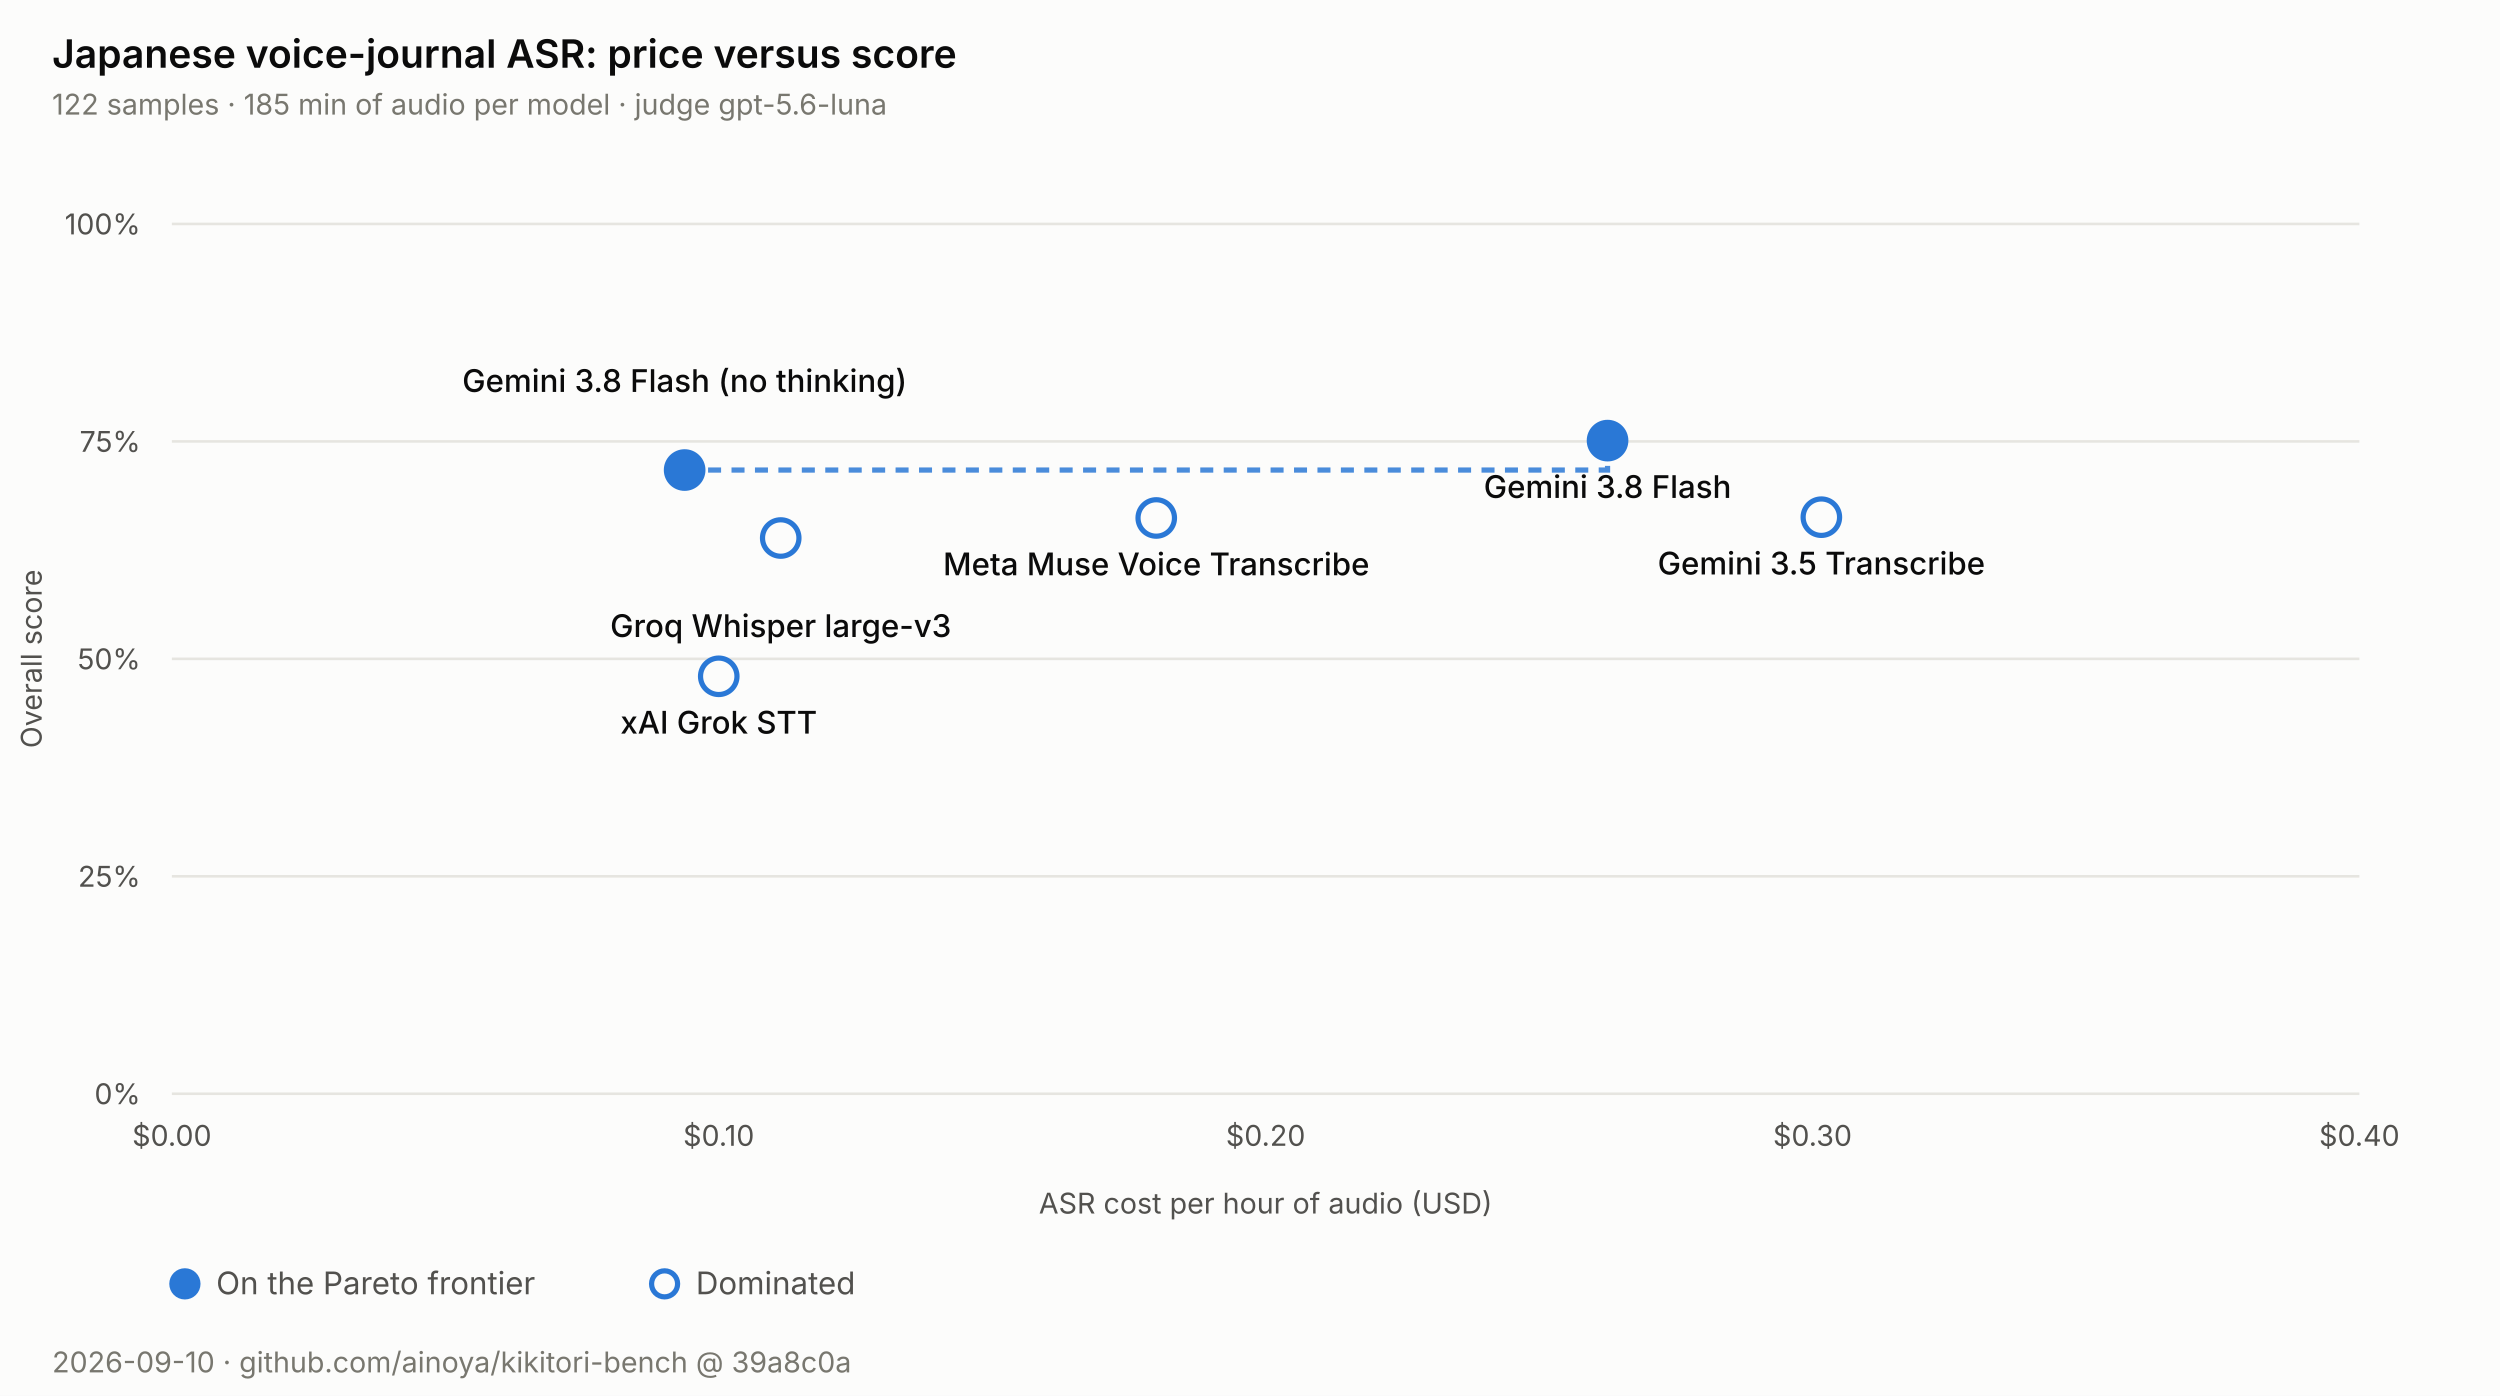
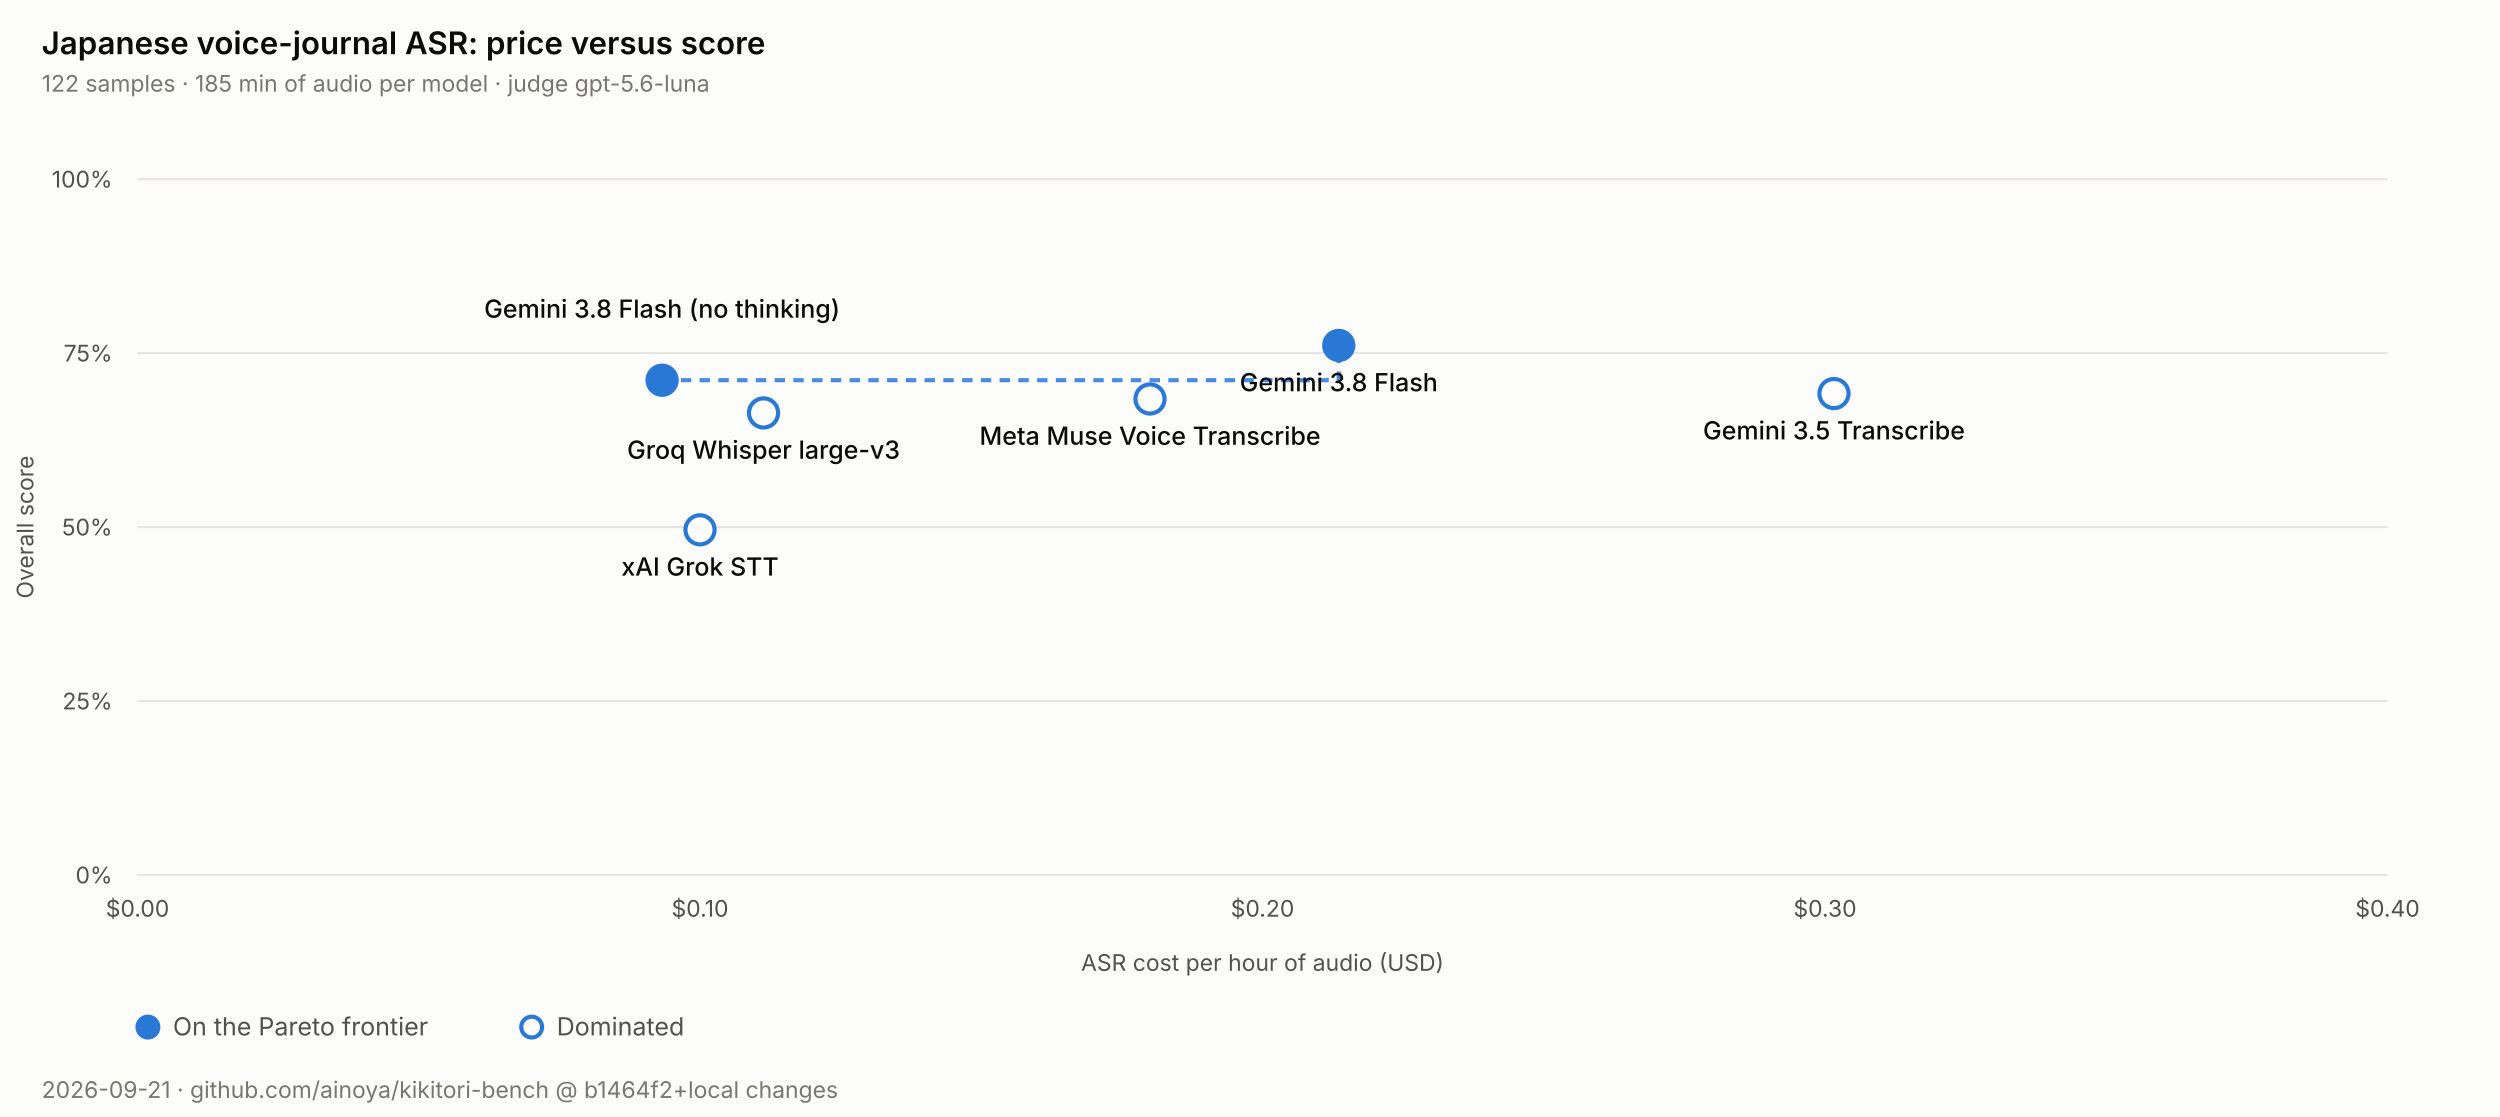
- <svg xmlns="http://www.w3.org/2000/svg" viewBox="0 0 960 536" role="img" aria-label="Score against ASR cost per hour of audio (USD)" id="cost-chart">
+ <svg xmlns="http://www.w3.org/2000/svg" viewBox="0 0 1200 536" role="img" aria-label="Score against ASR cost per hour of audio (USD)" id="cost-chart">
  <style>
  .surface { fill: #fcfcfb; }
  .grid line { stroke: #e6e5e0; stroke-width: 1; }
  .axis text, .axis-title, .group-label { fill: #52514e; font-family: -apple-system, BlinkMacSystemFont, "Segoe UI", "Hiragino Sans", sans-serif; }
  .axis text { font-size: 11px; }
  .axis-title, .group-label { font-size: 12px; }
  .frontier { fill: none; stroke: #2a78d6; stroke-width: 2; stroke-dasharray: 5 4; opacity: .85; }
  .hit { fill: transparent; }
  .mark .dot { stroke: #2a78d6; stroke-width: 2; }
  .mark.on .dot { fill: #2a78d6; }
  .mark.off .dot { fill: #fcfcfb; }
  .point-label { fill: #0b0b0b; font-size: 12px; font-weight: 500; font-family: -apple-system, BlinkMacSystemFont, "Segoe UI", "Hiragino Sans", sans-serif; }
  .bar rect { fill: #2a78d6; }
  .bar.s2 rect { fill: #eb6834; }
  .bar.s3 rect { fill: #1baf7a; }
  .bar.s4 rect { fill: #eda100; }
  .chart-title { fill: #0b0b0b; font-size: 15px; font-weight: 600; font-family: -apple-system, BlinkMacSystemFont, "Segoe UI", "Hiragino Sans", sans-serif; }
  .chart-subtitle, .chart-footnote { fill: #78776f; font-size: 11px; font-family: -apple-system, BlinkMacSystemFont, "Segoe UI", "Hiragino Sans", sans-serif; }
  .legend-text { fill: #52514e; font-size: 12px; font-family: -apple-system, BlinkMacSystemFont, "Segoe UI", "Hiragino Sans", sans-serif; }
  @media (prefers-color-scheme: dark) {
    .surface { fill: #1a1a19; }
    .grid line { stroke: #333330; }
    .axis text, .axis-title, .group-label, .legend-text { fill: #c3c2b7; }
    .frontier, .mark .dot { stroke: #3987e5; }
    .mark.on .dot { fill: #3987e5; }
    .mark.off .dot { fill: #1a1a19; }
    .point-label, .chart-title { fill: #ffffff; }
    .chart-subtitle, .chart-footnote { fill: #96958c; }
    .bar rect { fill: #3987e5; }
    .bar.s2 rect { fill: #d95926; }
    .bar.s3 rect { fill: #199e70; }
    .bar.s4 rect { fill: #c98500; }
  }
</style>
  <rect class="surface" x="0" y="0" width="100%" height="100%" />
  <text class="chart-title" x="20" y="26">Japanese voice-journal ASR: price versus score</text>
  <text class="chart-subtitle" x="20" y="44">122 samples · 185 min of audio per model · judge gpt-5.6-luna</text>
  <g transform="translate(0 52)">
    <g class="grid">
-       <line x1="66" y1="368.0" x2="906" y2="368.0" />
-       <line x1="66" y1="284.5" x2="906" y2="284.5" />
-       <line x1="66" y1="201.0" x2="906" y2="201.0" />
-       <line x1="66" y1="117.5" x2="906" y2="117.5" />
-       <line x1="66" y1="34.0" x2="906" y2="34.0" />
+       <line x1="66" y1="368.0" x2="1146" y2="368.0" />
+       <line x1="66" y1="284.5" x2="1146" y2="284.5" />
+       <line x1="66" y1="201.0" x2="1146" y2="201.0" />
+       <line x1="66" y1="117.5" x2="1146" y2="117.5" />
+       <line x1="66" y1="34.0" x2="1146" y2="34.0" />
    </g>
    <g class="axis">
      <text x="66.0" y="388" text-anchor="middle">$0.00</text>
-       <text x="276.0" y="388" text-anchor="middle">$0.10</text>
-       <text x="486.0" y="388" text-anchor="middle">$0.20</text>
-       <text x="696.0" y="388" text-anchor="middle">$0.30</text>
-       <text x="906.0" y="388" text-anchor="middle">$0.40</text>
+       <text x="336.0" y="388" text-anchor="middle">$0.10</text>
+       <text x="606.0" y="388" text-anchor="middle">$0.20</text>
+       <text x="876.0" y="388" text-anchor="middle">$0.30</text>
+       <text x="1146.0" y="388" text-anchor="middle">$0.40</text>
      <text x="54" y="372.0" text-anchor="end">0%</text>
      <text x="54" y="288.5" text-anchor="end">25%</text>
      <text x="54" y="205.0" text-anchor="end">50%</text>
      <text x="54" y="121.5" text-anchor="end">75%</text>
      <text x="54" y="38.0" text-anchor="end">100%</text>
-       <text class="axis-title" x="486.0" y="414" text-anchor="middle">ASR cost per hour of audio (USD)</text>
+       <text class="axis-title" x="606.0" y="414" text-anchor="middle">ASR cost per hour of audio (USD)</text>
      <text class="axis-title" transform="translate(16 201.0) rotate(-90)" text-anchor="middle">Overall score</text>
    </g>
-     <path class="frontier" d="M262.9,128.5 L617.3,128.5 L617.3,117.2" />
+     <path class="frontier" d="M317.8,130.5 L642.6,130.5 L642.6,113.8" />
    <g class="mark on" tabindex="0">
-       <circle class="hit" cx="617.3" cy="117.2" r="18" />
-       <circle class="dot" cx="617.3" cy="117.2" r="7" />
-       <text class="point-label" x="617.3" y="139.2" text-anchor="middle">Gemini 3.8 Flash</text>
+       <circle class="hit" cx="642.6" cy="113.8" r="18" />
+       <circle class="dot" cx="642.6" cy="113.8" r="7" />
+       <text class="point-label" x="642.6" y="135.8" text-anchor="middle">Gemini 3.8 Flash</text>
    </g>
    <g class="mark on" tabindex="0">
-       <circle class="hit" cx="262.9" cy="128.5" r="18" />
-       <circle class="dot" cx="262.9" cy="128.5" r="7" />
-       <text class="point-label" x="262.9" y="98.5" text-anchor="middle">Gemini 3.8 Flash (no thinking)</text>
+       <circle class="hit" cx="317.8" cy="130.5" r="18" />
+       <circle class="dot" cx="317.8" cy="130.5" r="7" />
+       <text class="point-label" x="317.8" y="100.5" text-anchor="middle">Gemini 3.8 Flash (no thinking)</text>
    </g>
    <g class="mark off" tabindex="0">
-       <circle class="hit" cx="699.4" cy="146.6" r="18" />
-       <circle class="dot" cx="699.4" cy="146.6" r="7" />
-       <text class="point-label" x="699.4" y="168.6" text-anchor="middle">Gemini 3.5 Transcribe</text>
+       <circle class="hit" cx="880.3" cy="136.9" r="18" />
+       <circle class="dot" cx="880.3" cy="136.9" r="7" />
+       <text class="point-label" x="880.3" y="158.9" text-anchor="middle">Gemini 3.5 Transcribe</text>
    </g>
    <g class="mark off" tabindex="0">
-       <circle class="hit" cx="444.0" cy="146.9" r="18" />
-       <circle class="dot" cx="444.0" cy="146.9" r="7" />
-       <text class="point-label" x="444.0" y="168.9" text-anchor="middle">Meta Muse Voice Transcribe</text>
+       <circle class="hit" cx="552.0" cy="139.5" r="18" />
+       <circle class="dot" cx="552.0" cy="139.5" r="7" />
+       <text class="point-label" x="552.0" y="161.5" text-anchor="middle">Meta Muse Voice Transcribe</text>
    </g>
    <g class="mark off" tabindex="0">
-       <circle class="hit" cx="299.8" cy="154.6" r="18" />
-       <circle class="dot" cx="299.8" cy="154.6" r="7" />
-       <text class="point-label" x="299.8" y="192.6" text-anchor="middle">Groq Whisper large-v3</text>
+       <circle class="hit" cx="366.5" cy="146.2" r="18" />
+       <circle class="dot" cx="366.5" cy="146.2" r="7" />
+       <text class="point-label" x="366.5" y="168.2" text-anchor="middle">Groq Whisper large-v3</text>
    </g>
    <g class="mark off" tabindex="0">
-       <circle class="hit" cx="276.0" cy="207.7" r="18" />
-       <circle class="dot" cx="276.0" cy="207.7" r="7" />
-       <text class="point-label" x="276.0" y="229.7" text-anchor="middle">xAI Grok STT</text>
+       <circle class="hit" cx="336.0" cy="202.3" r="18" />
+       <circle class="dot" cx="336.0" cy="202.3" r="7" />
+       <text class="point-label" x="336.0" y="224.3" text-anchor="middle">xAI Grok STT</text>
    </g>
    <g class="mark on">
      <circle class="dot" cx="71" cy="441" r="5" />
    </g>
    <text class="legend-text" x="83" y="445">On the Pareto frontier</text>
    <g class="mark off">
      <circle class="dot" cx="255.2" cy="441" r="5" />
    </g>
    <text class="legend-text" x="267.2" y="445">Dominated</text>
  </g>
-   <text class="chart-footnote" x="20" y="527">2026-09-10 · github.com/ainoya/kikitori-bench @ 39a8c0a</text>
+   <text class="chart-footnote" x="20" y="527">2026-09-21 · github.com/ainoya/kikitori-bench @ b1464f2+local changes</text>
</svg>
